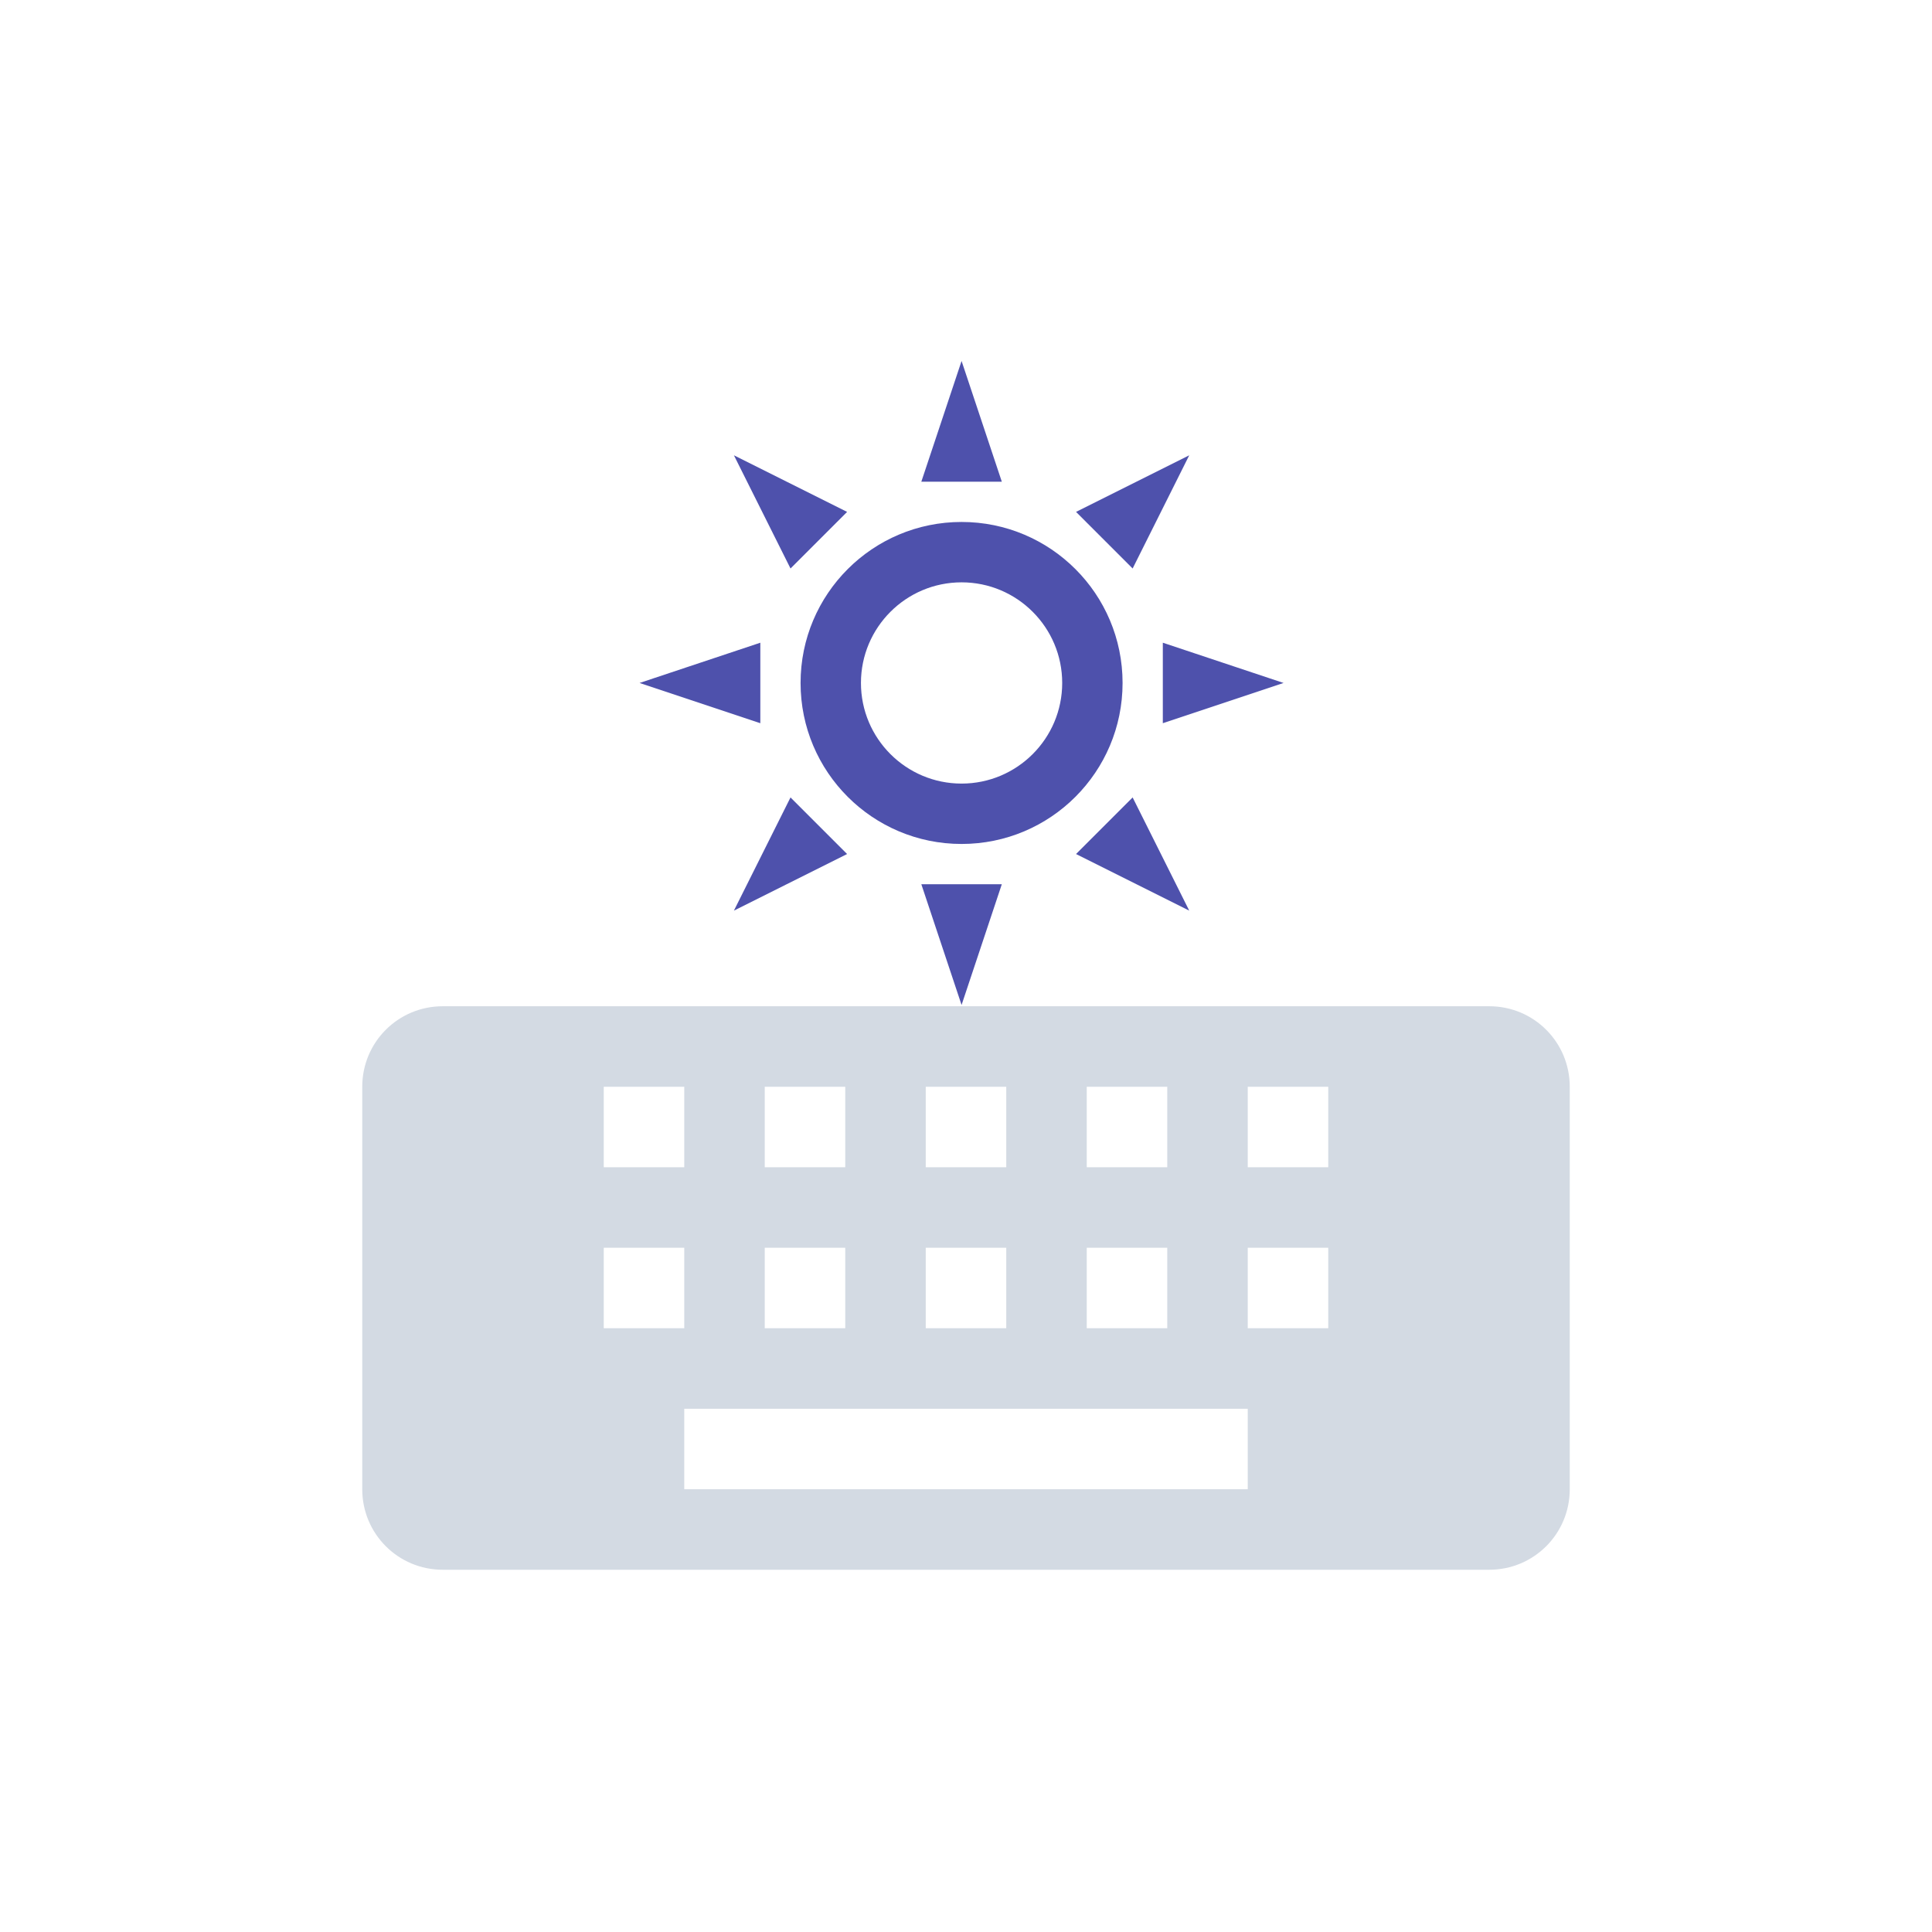
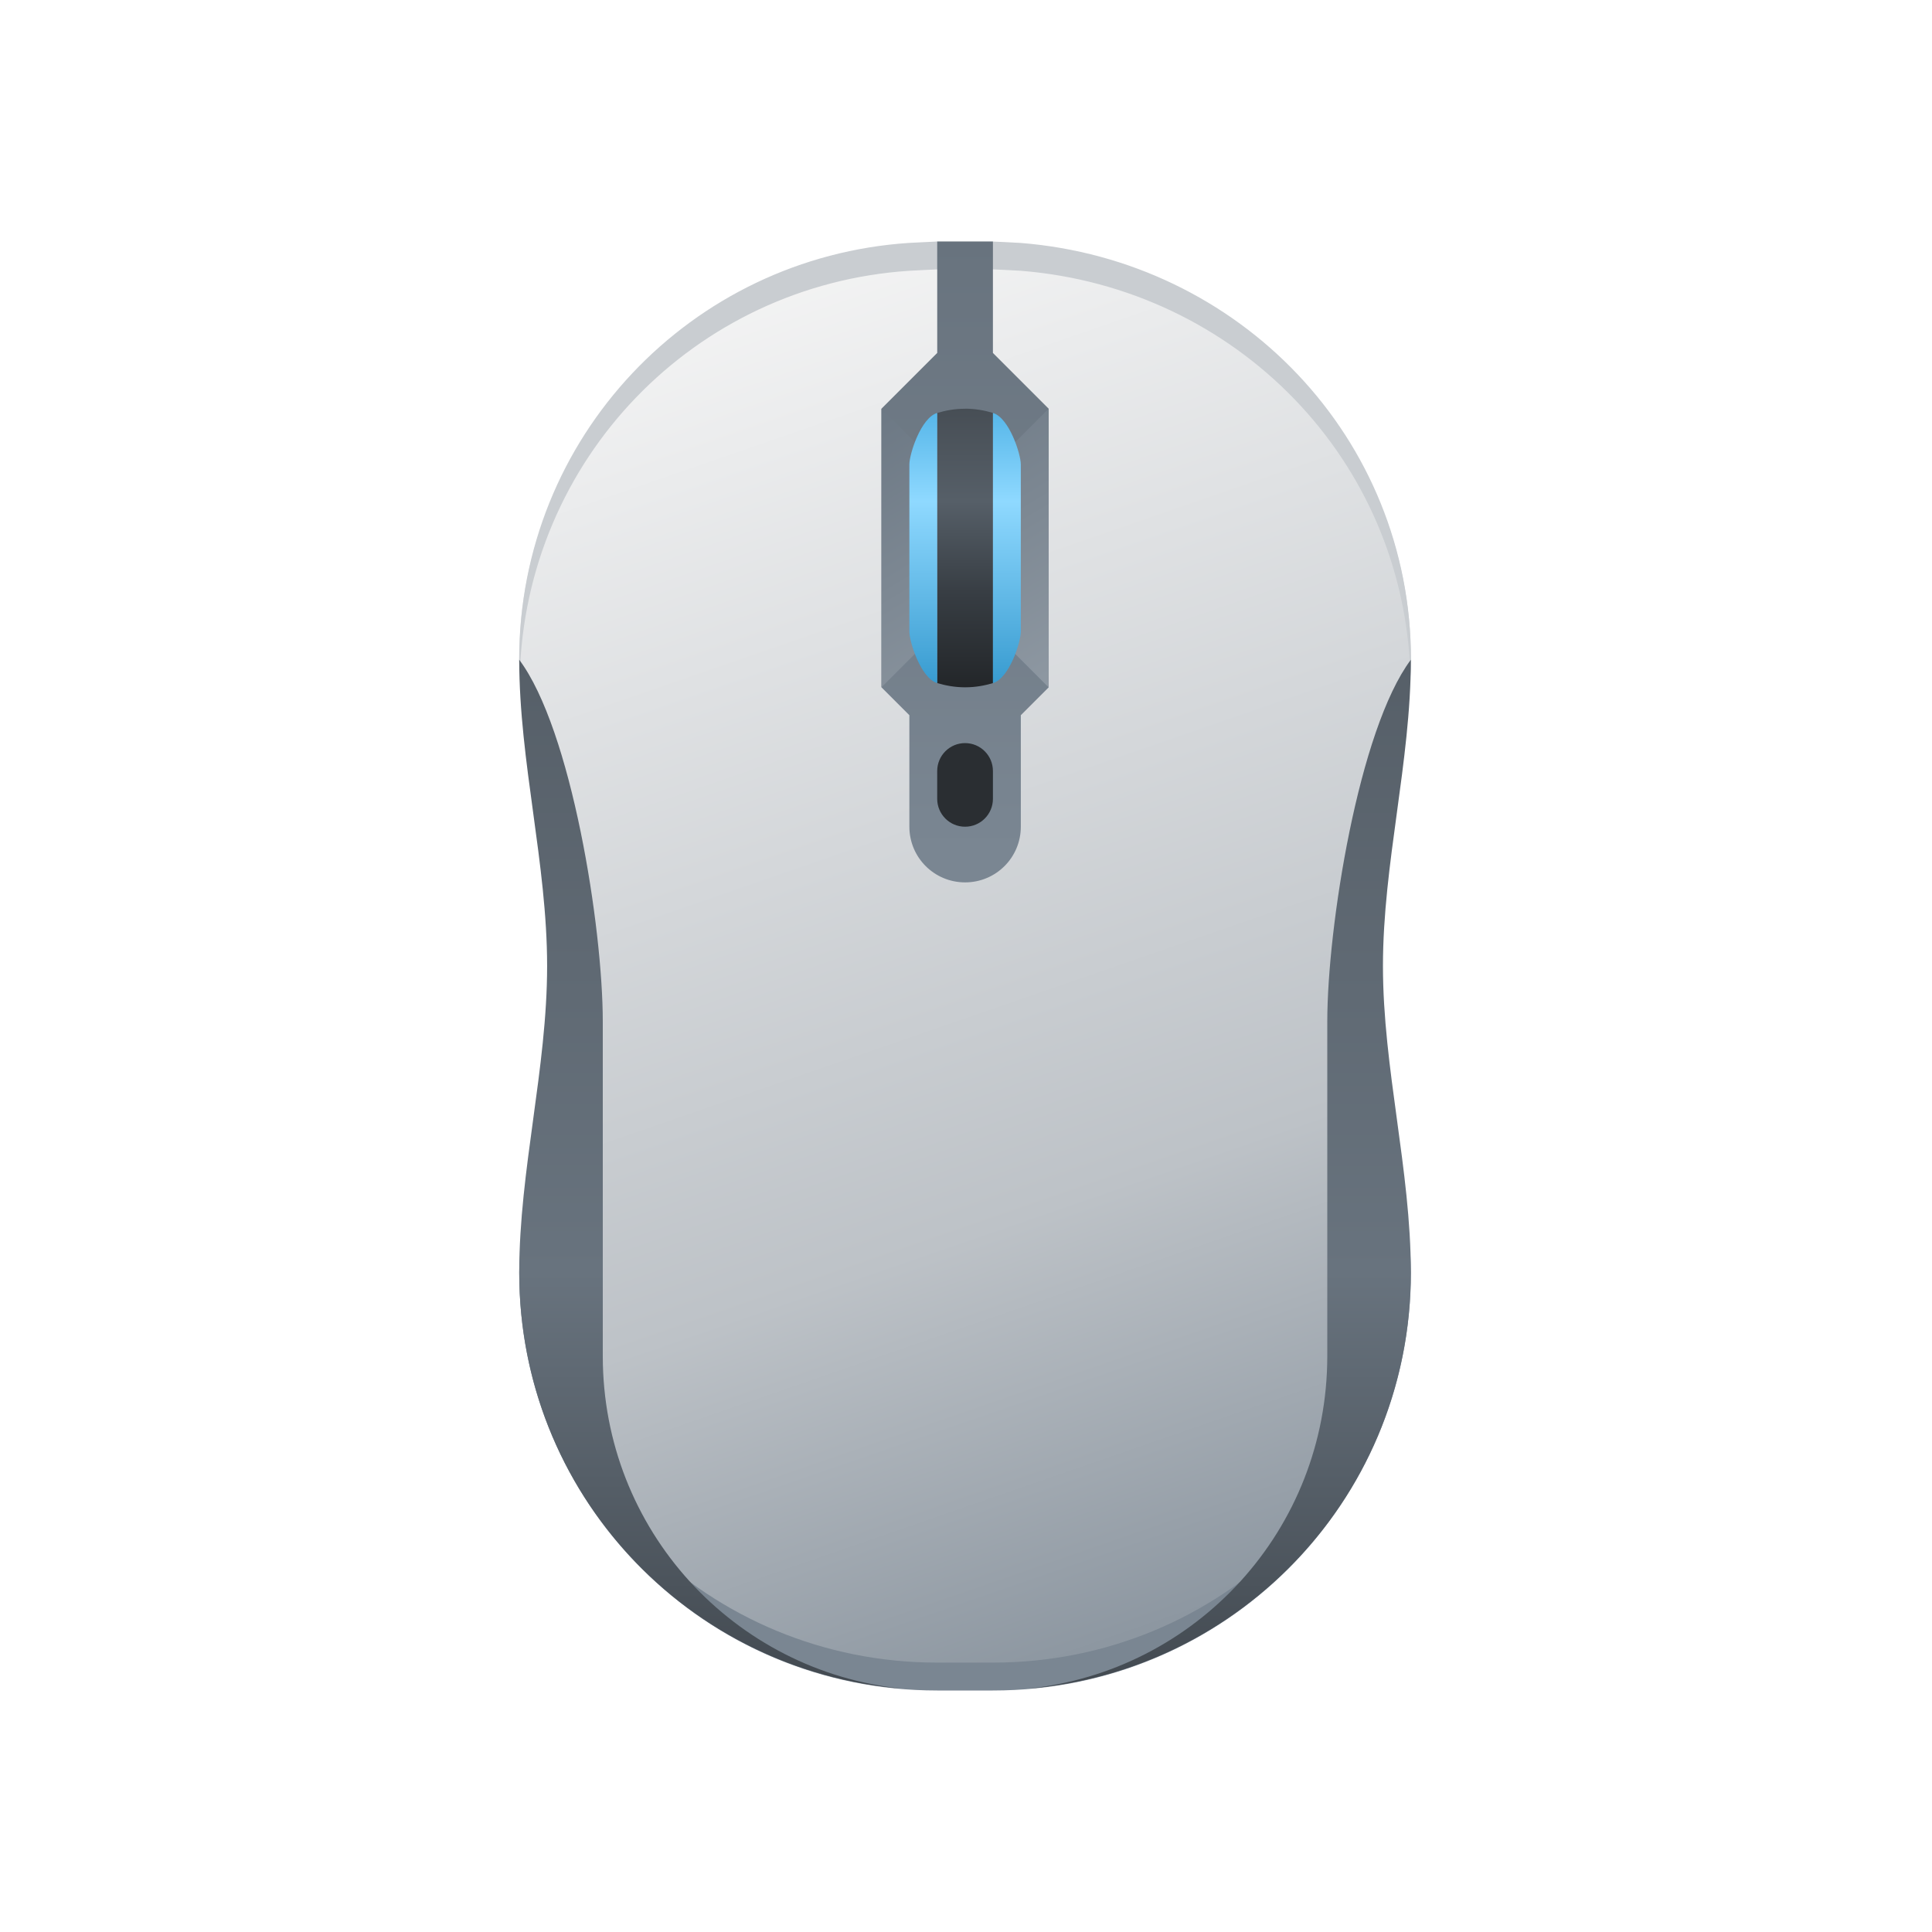
- <svg xmlns="http://www.w3.org/2000/svg" id="svg3738" height="24" width="24" version="1.1">
-   <defs id="defs8">
-     </defs>
-   <g id="input-keyboard-battery" transform="translate(0,-30)">
-     <rect transform="rotate(90)" y="6" x="30" height="24" width="24" id="rect2991-6-6" style="opacity:0.01;fill:#000000;fill-opacity:0.004;stroke:none" />
-     <path id="rect2397-7-4" style="fill:#d3dae3;fill-opacity:1;fill-rule:evenodd" d="m -10.1,43.4 c 0,-0.554 -0.446,-1 -1,-1 h -13 c -0.554,0 -1,0.446 -1,1 v 5 c 0,0.554 0.446,1 1,1 h 13 c 0.554,0 1,-0.446 1,-1 z m -3,0 v 1 h -1 v -1 z m 0,2 v 1 h -1 v -1 z m -1,2 v 1 h -7 v -1 z m -1,-4 v 1 h -1 v -1 z m 0,2 v 1 h -1 v -1 z m -2,-2 v 1 h -1 v -1 z m 0,2 v 1 h -1 v -1 z m -2,-2 v 1 h -1 v -1 z m 0,2 v 1 h -1 v -1 z m -2,-2 v 1 h -1 v -1 z m 0,2 v 1 h -1 v -1 z" />
-     <path style="fill:#4e9fac;fill-opacity:1;fill-rule:evenodd;stroke-width:0.5" d="m -13.499,39.032 -4.5,-4 v 2.5 l -3.5,-1.5 5,4 v -1.875 z" id="path3172-3-2" />
-   </g>
-   <g id="input-keyboard-brightness" transform="translate(0,-30)">
-     <rect transform="rotate(90)" y="-24" x="30" height="24" width="24" id="rect2991-6" style="opacity:0.01;fill:#000000;fill-opacity:0.004;stroke:none" />
-     <path id="rect2397-7" style="fill:#d3dae3;fill-opacity:1;fill-rule:evenodd" d="m 19.5,43.5 c 0,-0.554 -0.446,-1 -1,-1 h -13 c -0.554,0 -1,0.446 -1,1 v 5 c 0,0.554 0.446,1 1,1 h 13 c 0.554,0 1,-0.446 1,-1 z m -3,0 v 1 h -1 v -1 z m 0,2 v 1 h -1 v -1 z m -1,2 v 1 h -7 v -1 z m -1,-4 v 1 h -1 v -1 z m 0,2 v 1 h -1 v -1 z m -2,-2 v 1 h -1 v -1 z m 0,2 v 1 h -1 v -1 z m -2,-2 v 1 h -1 v -1 z m 0,2 v 1 h -1 v -1 z m -2,-2 v 1 h -1 v -1 z m 0,2 v 1 h -1 v -1 z" />
-     <path id="path4-7" d="m 11.945,34.484 -0.5,1.5 h 1 z m -2.828,1.172 0.703,1.406 0.703,-0.703 z m 5.656,0 -1.406,0.703 0.703,0.703 z m -2.828,0.828 c -1.105,0 -2,0.895 -2,2 0,1.105 0.895,2 2,2 1.105,0 2,-0.895 2,-2 0,-1.105 -0.895,-2 -2,-2 z m 0,0.75 c 0.69,0 1.25,0.56 1.25,1.25 0,0.69 -0.56,1.25 -1.25,1.25 -0.69,0 -1.25,-0.56 -1.25,-1.25 0,-0.69 0.56,-1.25 1.25,-1.25 z m -2.5,0.75 -1.5,0.5 1.5,0.5 z m 5,0 v 1 l 1.5,-0.5 z m -4.625,1.922 -0.703,1.406 1.406,-0.703 z m 4.25,0 -0.703,0.703 1.406,0.703 -0.703,-1.406 z m -2.625,1.078 0.5,1.5 0.5,-1.5 z" style="fill:#4e51ac;fill-opacity:1;stroke-width:0.667" />
-   </g>
-   <g id="input-mouse-battery" transform="translate(-30)">
-     <rect transform="rotate(90)" y="6" x="0" height="24" width="24" id="rect2991-6-4" style="opacity:0.01;fill:#000000;fill-opacity:0.004;stroke:none" />
-     <g transform="translate(-36,8)" id="layer1">
-       <g transform="translate(0,-8)" style="opacity:0.3;fill:none;stroke:#dfdbd2" id="g3195">
-         <path d="M 18.15,5.333 V 8.667" style="fill:none;stroke:#dfdbd2;stroke-width:2;stroke-linecap:round" id="path3193" />
-       </g>
-       <path d="m 17.1,-3.5 h 2 c 2.216,0 4,1.338 4,3 v 9 c 0,1.662 -1.784,3 -4,3 h -2 c -2.216,0 -4,-1.338 -4,-3 v -9 c 0,-1.662 1.784,-3 4,-3 z m 1.042,1e-6 v 4" style="fill:none;stroke:#d3dae3;stroke-linecap:round;stroke-opacity:1" id="rect2406" />
-       <path d="M 16.163,-1.754 C 15.235,-1.413 14.6,-0.756 14.6,0 v 8 c 0,1.108 1.338,2 3,2 h 1 c 1.662,0 3,-0.892 3,-2 V 0 c 0,-0.755 -0.634,-1.412 -1.561,-1.753 -0.412,-0.159 -0.439,0.122 -0.439,0.221 v 2.531 c 0,0.554 -0.446,1 -1,1 h -1 c -0.554,0 -1,-0.446 -1,-1 v -2.531 c 0,-0.199 -0.203,-0.311 -0.437,-0.222 z" style="fill:#4e9fac;fill-opacity:1;fill-rule:evenodd" id="rect3728" />
-     </g>
-     <path style="fill:#4e51ac;fill-opacity:1;fill-rule:evenodd;stroke-width:0.406" d="m -16.655,10.35 -3.25,3.656 h 2.031 l -1.219,2.844 3.25,-4.062 h -1.523 z" id="path3172-3-2-2" />
+ <svg xmlns="http://www.w3.org/2000/svg" width="32" height="32" id="svg3869" version="1.1" viewBox="0 0 32 32">
+   <defs id="defs3871">
+     <style type="text/css" id="current-color-scheme" />
+     <linearGradient id="a" gradientUnits="userSpaceOnUse" x1="41" x2="23" y1="58" y2="6" gradientTransform="matrix(0.4615384,0,0,0.4615384,1.215575,1.230767)">
+       <stop offset="0" stop-color="#848f9a" id="stop2" />
+       <stop offset=".333" stop-color="#bdc2c7" id="stop4" />
+       <stop offset="1" stop-color="#f6f6f6" id="stop6" />
+     </linearGradient>
+     <linearGradient id="d" gradientUnits="userSpaceOnUse" x1="32" x2="32" y1="6" y2="28" gradientTransform="matrix(0.4615384,0,0,0.4615384,1.215575,1.230767)">
+       <stop offset="0" stop-color="#68737e" id="stop21" />
+       <stop offset="1" stop-color="#7a8692" id="stop23" />
+     </linearGradient>
+     <linearGradient id="c" gradientTransform="matrix(-0.4615384,0,0,0.4615384,-10.32289,1.230767)" gradientUnits="userSpaceOnUse" x1="-60" x2="-54" y1="22" y2="12">
+       <stop offset="0" stop-color="#8e98a2" id="stop16" />
+       <stop offset="1" stop-color="#6c7884" id="stop18" />
+     </linearGradient>
+     <linearGradient id="e" gradientTransform="matrix(-0.4615385,0,0,0.4615385,-10.32289,1.230762)" gradientUnits="userSpaceOnUse" x1="-55" x2="-55" y1="22" y2="12">
+       <stop offset="0" stop-color="#232629" id="stop26" />
+       <stop offset=".333" stop-color="#373d43" id="stop28" />
+       <stop offset=".667" stop-color="#565f68" id="stop30" />
+       <stop offset="1" stop-color="#474e55" id="stop32" />
+     </linearGradient>
+     <linearGradient id="b" gradientTransform="matrix(-0.4615385,0,0,0.4615385,-10.32289,1.230762)" gradientUnits="userSpaceOnUse" x1="-55" x2="-55" y1="12" y2="22">
+       <stop offset="0" stop-color="#54b5e8" id="stop9" />
+       <stop offset=".333" stop-color="#8fd9ff" id="stop11" />
+       <stop offset="1" stop-color="#369acf" id="stop13" />
+     </linearGradient>
+     <linearGradient id="f" gradientUnits="userSpaceOnUse" x1="21.006" x2="21" y1="21.006" y2="58" gradientTransform="matrix(0.4615385,0,0,0.4615385,1.215574,1.230762)">
+       <stop offset="0" stop-color="#565f68" id="stop35" />
+       <stop offset=".595" stop-color="#68737e" id="stop37" />
+       <stop offset="1" stop-color="#424950" id="stop39" />
+     </linearGradient>
+     <linearGradient id="a-3" gradientUnits="userSpaceOnUse" x1="41" x2="23" y1="58" y2="6" gradientTransform="matrix(0.3076923,0,0,0.3076923,-18.92279,11.15386)">
+       <stop offset="0" stop-color="#848f9a" id="stop2-6" />
+       <stop offset=".333" stop-color="#bdc2c7" id="stop4-7" />
+       <stop offset="1" stop-color="#f6f6f6" id="stop6-5" />
+     </linearGradient>
+     <linearGradient id="d-3" gradientUnits="userSpaceOnUse" x1="32" x2="32" y1="6" y2="28" gradientTransform="matrix(0.3076923,0,0,0.3076923,-18.92279,11.15386)">
+       <stop offset="0" stop-color="#68737e" id="stop21-5" />
+       <stop offset="1" stop-color="#7a8692" id="stop23-6" />
+     </linearGradient>
+     <linearGradient id="c-2" gradientTransform="matrix(-0.3076923,0,0,0.3076923,-26.61509,11.15386)" gradientUnits="userSpaceOnUse" x1="-60" x2="-54" y1="22" y2="12">
+       <stop offset="0" stop-color="#8e98a2" id="stop16-9" />
+       <stop offset="1" stop-color="#6c7884" id="stop18-1" />
+     </linearGradient>
+     <linearGradient id="e-2" gradientTransform="matrix(-0.3076923,0,0,0.3076923,-26.61509,11.15386)" gradientUnits="userSpaceOnUse" x1="-55" x2="-55" y1="22" y2="12">
+       <stop offset="0" stop-color="#232629" id="stop26-7" />
+       <stop offset=".333" stop-color="#373d43" id="stop28-0" />
+       <stop offset=".667" stop-color="#565f68" id="stop30-9" />
+       <stop offset="1" stop-color="#474e55" id="stop32-3" />
+     </linearGradient>
+     <linearGradient id="b-6" gradientTransform="matrix(-0.3076923,0,0,0.3076923,-26.61509,11.15386)" gradientUnits="userSpaceOnUse" x1="-55" x2="-55" y1="12" y2="22">
+       <stop offset="0" stop-color="#54b5e8" id="stop9-0" />
+       <stop offset=".333" stop-color="#8fd9ff" id="stop11-6" />
+       <stop offset="1" stop-color="#369acf" id="stop13-2" />
+     </linearGradient>
+     <linearGradient id="f-6" gradientUnits="userSpaceOnUse" x1="21.006" x2="21" y1="21.006" y2="58" gradientTransform="matrix(0.3076923,0,0,0.3076923,-18.92279,11.15386)">
+       <stop offset="0" stop-color="#565f68" id="stop35-1" />
+       <stop offset=".595" stop-color="#68737e" id="stop37-8" />
+       <stop offset="1" stop-color="#424950" id="stop39-7" />
+     </linearGradient>
+   </defs>
+   <g transform="translate(-370,-620.3622)" id="22-22-input-keyboard-battery">
+     <rect style="opacity:1;fill:none" width="22" height="22" x="348" y="534.362" ry="0" id="rect15" />
+     <path style="fill:#d3dae3;fill-opacity:1;stroke:none" d="m 20,141 v 14 l 7,2 7,-2 v -5 h -1 v 2 H 21 v -10 h 8 v -1 z m 12,0 -2,5 h 2 v 3 l 2,-5 H 32 Z M 26.438,144 24,150 h 1.074 l 0.406,-1 h 3.039 l 0.406,1 H 30 l -2.439,-6 H 27.023 L 27,144.01 26.977,144 Z M 27,145.258 28.113,148 H 25.887 Z M 21,153 h 12 v 1 H 21 Z" transform="translate(332,396.3622)" id="path17" />
+   </g>
+   <g transform="translate(-392,-652.3622)" id="22-22-input-keyboard-brightness">
+     <rect ry="0" y="534.362" x="370" height="22" width="22" style="opacity:1;fill:none" id="rect20" />
+     <path style="fill:#d3dae3;fill-opacity:1;stroke:none" d="m 20,109 v 14 l 7,2 7,-2 v -9 h -1 v 6 H 21 v -10 h 8 v -1 z m 12,0 c -1.105,0 -2,0.895 -2,2 0,1.105 0.895,2 2,2 1.105,0 2,-0.895 2,-2 0,-1.105 -0.895,-2 -2,-2 z m 0,1 v 2 c -0.552,0 -1,-0.448 -1,-1 0,-0.552 0.448,-1 1,-1 z M 26.438,112 24,118 h 1.074 l 0.406,-1 h 3.039 l 0.406,1 H 30 l -2.439,-6 H 27.023 L 27,112.01 26.977,112 Z M 27,113.258 28.113,116 H 25.887 Z M 21,121 h 12 v 1 H 21 Z" transform="translate(354,428.3622)" id="path4344" />
+   </g>
+   <g id="input-keyboard-battery" transform="translate(-370,-652.3623)">
+     <rect style="opacity:1;fill:none" id="rect4378" width="32" height="32" x="370" y="556.362" ry="0" />
+     <path style="fill:#d3dae3;fill-opacity:1;stroke:none" d="m 44,132 v 20 l 10,4 10,-4 v -11 h -1 v 8 H 45 v -16 h 14 v -1 z m 18,0 -2,5 h 2 v 3 l 2,-5 H 62 Z M 53.406,136 49,146 h 1.301 l 1.322,-3 h 4.723 l 1.35,3 H 59 l -4.5,-10 z m 0.553,1.695 1.938,4.305 H 52.062 Z M 45,150 h 18 v 1 H 45 Z" transform="translate(332,428.3624)" id="rect4223" />
+   </g>
+   <g id="input-keyboard-brightness" transform="translate(-402,-684.3623)">
+     <rect ry="0" y="556.362" x="402" height="32" width="32" id="rect4266" style="opacity:1;fill:none" />
+     <path style="fill:#d3dae3;fill-opacity:1;stroke:none" d="m 44,100 v 20 l 10,4 10,-4 v -10 h -1 v 7 H 45 v -16 h 12 v -1 z m 9.406,4 L 49,114 h 1.301 l 1.322,-3 h 4.723 l 1.35,3 H 59 l -4.5,-10 z m 0.553,1.695 1.938,4.305 H 52.062 Z M 45,118 h 18 v 1 H 45 Z" transform="translate(364,460.3624)" id="path4270" />
+     <path style="fill:#9698cf;fill-opacity:1;stroke:none" d="m 100,25 c -0.277,0 -0.5,0.223 -0.5,0.5 v 1 c 0,0.277 0.223,0.5 0.5,0.5 0.277,0 0.5,-0.223 0.5,-0.5 v -1 c 0,-0.277 -0.223,-0.5 -0.5,-0.5 z m -3.182,1.318 c -0.128,0 -0.256,0.049 -0.354,0.146 -0.196,0.196 -0.196,0.511 0,0.707 l 0.707,0.707 c 0.196,0.196 0.511,0.196 0.707,0 0.196,-0.196 0.196,-0.511 0,-0.707 l -0.707,-0.707 c -0.098,-0.098 -0.226,-0.146 -0.354,-0.146 z m 6.363,0 c -0.128,0 -0.256,0.049 -0.354,0.146 l -0.707,0.707 c -0.196,0.196 -0.196,0.511 0,0.707 0.196,0.196 0.511,0.196 0.707,0 l 0.707,-0.707 c 0.196,-0.196 0.196,-0.511 0,-0.707 -0.098,-0.098 -0.226,-0.146 -0.354,-0.146 z M 100,28 c -1.105,0 -2,0.895 -2,2 0,1.105 0.895,2 2,2 1.105,0 2,-0.895 2,-2 0,-1.105 -0.895,-2 -2,-2 z m 0,1 v 2 c -0.552,0 -1,-0.448 -1,-1 0,-0.552 0.448,-1 1,-1 z m -4.5,0.5 c -0.277,0 -0.5,0.223 -0.5,0.5 0,0.277 0.223,0.5 0.5,0.5 h 1 c 0.277,0 0.5,-0.223 0.5,-0.5 0,-0.277 -0.223,-0.5 -0.5,-0.5 z m 8,0 c -0.277,0 -0.5,0.223 -0.5,0.5 0,0.277 0.223,0.5 0.5,0.5 h 1 c 0.277,0 0.5,-0.223 0.5,-0.5 0,-0.277 -0.223,-0.5 -0.5,-0.5 z m -5.975,2.475 c -0.128,0 -0.256,0.049 -0.354,0.146 l -0.707,0.707 c -0.196,0.196 -0.196,0.511 0,0.707 0.196,0.196 0.511,0.196 0.707,0 l 0.707,-0.707 c 0.196,-0.196 0.196,-0.511 0,-0.707 -0.098,-0.098 -0.226,-0.146 -0.354,-0.146 z m 4.949,0 c -0.128,0 -0.256,0.049 -0.354,0.146 -0.196,0.196 -0.196,0.511 0,0.707 l 0.707,0.707 c 0.196,0.196 0.511,0.196 0.707,0 0.196,-0.196 0.196,-0.511 0,-0.707 l -0.707,-0.707 c -0.098,-0.098 -0.226,-0.146 -0.354,-0.146 z M 100,33 c -0.277,0 -0.5,0.223 -0.5,0.5 v 1 c 0,0.277 0.223,0.5 0.5,0.5 0.277,0 0.5,-0.223 0.5,-0.5 v -1 c 0,-0.277 -0.223,-0.5 -0.5,-0.5 z" transform="translate(326,534.3622)" id="path4274" />
+   </g>
+   <g id="16-16-input-mouse-battery" transform="translate(-341,-521.3622)">
+     <path id="path4196" transform="translate(319,457.3622)" d="m -8,82 a 4,4 0 0 0 -4,4 v 4 a 4,4 0 0 0 4,4 4,4 0 0 0 4,-4 v -4 a 4,4 0 0 0 -4,-4 z m 0,1 a 3,3 0 0 1 3,3 v 4 a 3,3 0 0 1 -3,3 3,3 0 0 1 -3,-3 v -4 a 3,3 0 0 1 3,-3 z m 0,1 -2,5 h 2 v 3 l 2,-5 h -2 z" style="fill:#d3dae3;fill-opacity:1;stroke:none" />
+     <rect style="opacity:1;fill:none" id="rect4442" width="16" height="16" x="303" y="537.362" />
+   </g>
+   <g id="22-22-input-keyboard-virtual-on" transform="translate(-22,-182)">
+     <path id="path6-6" transform="translate(0,-1030.362)" d="m 2,1038.362 v 11 h 18 v -11 z m 1,1 h 7 1 8 v 1 H 3 Z m 0,2 h 16 v 7 H 15 7 3 Z m 1,1 v 1 h 2 v -1 z m 3,0 v 1 h 2 v -1 z m 3,0 v 1 h 2 v -1 z m 3,0 v 1 h 2 v -1 z m 3,0 v 1 h 2 v -1 z m -12,2 v 1 h 2 v -1 z m 3,0 v 1 h 2 v -1 z m 3,0 v 1 h 2 v -1 z m 3,0 v 1 h 2 v -1 z m 3,0 v 1 h 2 v -1 z m -12,2 v 1 h 2 v -1 z m 3,0 v 1 h 8 v -1 z m 9,0 v 1 h 2 v -1 z" style="fill:#d3dae3;fill-opacity:1;stroke:none" />
+     <path id="path8" d="M 4.5,2 A 2.5,2.5 0 0 0 2,4.5 2.5,2.5 0 0 0 4.5,7 2.5,2.5 0 0 0 7,4.5 2.5,2.5 0 0 0 4.5,2 Z" style="fill:#9698cf;fill-opacity:1;stroke:none" />
+     <rect y="0" x="0" height="22" width="22" id="rect4140" style="fill:none;fill-opacity:1;stroke:none;stroke-linejoin:bevel" />
+   </g>
+   <g transform="matrix(1.454546,0,0,1.454546,0,-192)" id="input-keyboard-virtual-on">
+     <rect style="fill:none;fill-rule:evenodd;stroke:none;stroke-width:1px;stroke-linecap:butt;stroke-linejoin:miter;stroke-opacity:1" id="rect4192" width="22" height="22" x="0" y="0" />
+     <path transform="matrix(0.6875,0,0,0.6875,-15.125,22)" style="fill:#d3dae3;fill-opacity:1;stroke:none" d="M 25,-21 V -4 H 25.5 51 v -17 z m 1,1 h 24 v 2 H 26 Z m 0,3 H 50 V -5 H 26 Z m 1,2 v 2 h 1 v -2 z m 2,0 v 2 h 2 v -2 z m 3,0 v 2 h 2 v -2 z m 3,0 v 2 h 2 v -2 z m 3,0 v 2 h 2 v -2 z m 3,0 v 2 h 2 v -2 z m 3,0 v 2 h 2 v -2 z m 3,0 v 2 h 2 v -2 z m -20,3 v 2 h 3 v -2 z m 4,0 v 2 h 2 v -2 z m 3,0 v 2 h 2 v -2 z m 3,0 v 2 h 2 v -2 z m 3,0 v 2 h 2 v -2 z m 3,0 v 2 h 2 v -2 z m 3,0 v 2 h 3 v -2 z m -19,3 v 2 h 2 v -2 z m 3,0 v 2 h 2 v -2 z m 3,0 v 2 h 10 v -2 z m 11,0 v 2 h 2 v -2 z m 3,0 v 2 h 2 v -2 z" id="path4194" />
+     <path id="path8-9" d="m 3.781,2.75 a 1.719,1.719 0 0 0 -1.719,1.719 1.719,1.719 0 0 0 1.719,1.719 1.719,1.719 0 0 0 1.719,-1.719 1.719,1.719 0 0 0 -1.719,-1.719 z" style="fill:#9698cf;fill-opacity:1;stroke:none" />
+   </g>
+   <g transform="translate(-22,-150)" id="22-22-input-keyboard-virtual-off">
+     <path style="fill:#d3dae3;fill-opacity:1;stroke:none" d="m 2,1038.362 v 11 h 18 v -11 z m 1,1 h 7 1 8 v 1 H 3 Z m 0,2 h 16 v 7 H 15 7 3 Z m 1,1 v 1 h 2 v -1 z m 3,0 v 1 h 2 v -1 z m 3,0 v 1 h 2 v -1 z m 3,0 v 1 h 2 v -1 z m 3,0 v 1 h 2 v -1 z m -12,2 v 1 h 2 v -1 z m 3,0 v 1 h 2 v -1 z m 3,0 v 1 h 2 v -1 z m 3,0 v 1 h 2 v -1 z m 3,0 v 1 h 2 v -1 z m -12,2 v 1 h 2 v -1 z m 3,0 v 1 h 8 v -1 z m 9,0 v 1 h 2 v -1 z" transform="translate(0,-1030.362)" id="path4170" />
+     <rect style="fill:none;fill-opacity:1;stroke:none;stroke-linejoin:bevel" id="rect4172" width="22" height="22" x="0" y="0" />
+   </g>
+   <g transform="matrix(1.454546,0,0,1.454546,0,-160)" id="input-keyboard-virtual-off">
+     <rect style="fill:none;fill-rule:evenodd;stroke:none;stroke-width:1px;stroke-linecap:butt;stroke-linejoin:miter;stroke-opacity:1" id="rect4176" width="22" height="22" x="0" y="0" />
+     <path transform="matrix(0.6875,0,0,0.6875,-15.125,22)" style="fill:#d3dae3;fill-opacity:1;stroke:none" d="M 25,-21 V -4 H 25.5 51 v -17 z m 1,1 h 24 v 2 H 26 Z m 0,3 H 50 V -5 H 26 Z m 1,2 v 2 h 1 v -2 z m 2,0 v 2 h 2 v -2 z m 3,0 v 2 h 2 v -2 z m 3,0 v 2 h 2 v -2 z m 3,0 v 2 h 2 v -2 z m 3,0 v 2 h 2 v -2 z m 3,0 v 2 h 2 v -2 z m 3,0 v 2 h 2 v -2 z m -20,3 v 2 h 3 v -2 z m 4,0 v 2 h 2 v -2 z m 3,0 v 2 h 2 v -2 z m 3,0 v 2 h 2 v -2 z m 3,0 v 2 h 2 v -2 z m 3,0 v 2 h 2 v -2 z m 3,0 v 2 h 3 v -2 z m -19,3 v 2 h 2 v -2 z m 3,0 v 2 h 2 v -2 z m 3,0 v 2 h 10 v -2 z m 11,0 v 2 h 2 v -2 z m 3,0 v 2 h 2 v -2 z" id="path4178" />
+   </g>
+   <g id="22-22-input-caps-on" transform="translate(21.24138,-200.7414)">
+     <rect y="146.741" x="-43.241" height="22" width="22" id="rect964" style="opacity:0.001;fill-opacity:1;stroke:none;stroke-width:0.491;stroke-linecap:round;stroke-linejoin:round;stroke-miterlimit:4;stroke-dasharray:none;stroke-opacity:1" />
+     <path id="path870" d="m -39.241,149.741 v 14 l 7,2 7,-2 v -14 z m 1,1 h 12 v 10 h -12 z m 5.438,2 -2.438,6 h 1.074 l 0.406,-1 h 3.039 l 0.406,1 h 1.074 l -2.439,-6 h -0.537 l -0.023,0.01 -0.023,-0.01 z m 0.562,1.258 1.113,2.742 h -2.227 z m -6,7.742 h 12 v 1 h -12 z" style="fill:#d3dae3;fill-opacity:1;stroke:none" />
+   </g>
+   <g id="22-22-input-num-on" transform="translate(-46,-139)">
+     <rect style="opacity:0.001;fill-opacity:1;stroke:none;stroke-width:0.491;stroke-linecap:round;stroke-linejoin:round;stroke-miterlimit:4;stroke-dasharray:none;stroke-opacity:1" id="rect972" width="22" height="22" x="24" y="117" />
+     <path id="path879" d="m 28,120 v 14 l 7,2 7,-2 v -14 z m 1,1 h 12 v 10 H 29 Z m 6,2 v 1 h -1 v 1 h 1 v 3 h -1 v 1 h 1 1 1 v -1 h -1 v -5 z m -6,9 h 12 v 1 H 29 Z" style="fill:#d3dae3;fill-opacity:1;stroke:none" />
+   </g>
+   <g id="input-caps-on" transform="translate(-19,-176)">
+     <rect y="112" x="19" height="32" width="32" id="rect978" style="opacity:0.001;fill-opacity:1;stroke:none;stroke-width:0.714;stroke-linecap:round;stroke-linejoin:round;stroke-miterlimit:4;stroke-dasharray:none;stroke-opacity:1" />
+     <path id="path880" d="m 25,116 v 20 l 10,4 10,-4 v -19 -1 h -1 z m 1,1 h 18 v 16 H 26 Z m 8.406,3 L 30,130 h 1.301 l 1.322,-3 h 4.723 l 1.35,3 H 40 l -4.5,-10 z m 0.553,1.695 L 36.896,126 H 33.062 Z M 26,134 h 18 v 1 H 26 Z" style="fill:#d3dae3;fill-opacity:1;stroke:none" />
+   </g>
+   <g id="input-num-on" transform="translate(-19,-144)">
+     <rect style="opacity:0.001;fill-opacity:1;stroke:none;stroke-width:0.714;stroke-linecap:round;stroke-linejoin:round;stroke-miterlimit:4;stroke-dasharray:none;stroke-opacity:1" id="rect984" width="32" height="32" x="19" y="112" />
+     <path id="path896" d="m 25,116 v 20 l 10,4 10,-4 v -19 -1 h -1 z m 1,1 h 18 v 16 H 26 Z m 9,3 v 2 h -2 v 1 h 2 v 6 h -2 v 1 h 5 v -1 h -2 v -9 z m -9,14 h 18 v 1 H 26 Z" style="fill:#d3dae3;fill-opacity:1;stroke:none" />
+   </g>
+   <g id="input-mouse-battery">
+     <rect style="fill:none" id="rect4378-6" width="32" height="32" x="0" y="0" ry="0" />
+     <path d="m 15.523,4.231 c 0,0 -0.374,0.018 -0.462,0.023 C 11.444,4.491 8.6,7.244 8.6,10.923 c 0,0 0.923,3.385 0.923,5.077 0,1.692 -0.462,3.378 -0.462,5.077 0,3.835 2.626,6.692 6.462,6.692 h 0.923 c 3.835,0 6.462,-2.857 6.462,-6.692 0,-1.699 -0.462,-3.385 -0.462,-5.077 0,-1.692 0.923,-3.378 0.923,-5.077 0,-3.679 -2.848,-6.381 -6.462,-6.669 -0.102,-0.008 -0.462,-0.023 -0.462,-0.023 v 2.539 h -0.923 z" fill="url(#a)" fill-rule="evenodd" id="path42" style="fill:url(#a);stroke-width:0.462" />
+     <path d="m 15.523,4 c 0,0 -0.374,0.018 -0.462,0.023 -3.617,0.237 -6.462,3.22 -6.462,6.9 0,0.093 0.006,0.186 0.009,0.279 0.093,-3.594 2.896,-6.484 6.453,-6.717 0.088,-0.006 0.462,-0.023 0.462,-0.023 h 0.923 c 0,0 0.36,0.015 0.462,0.023 3.553,0.283 6.359,3.125 6.453,6.718 0.003,-0.093 0.009,-0.186 0.009,-0.279 0,-3.679 -2.848,-6.612 -6.462,-6.9 -0.102,-0.008 -0.462,-0.023 -0.462,-0.023 z" fill="#c9cdd1" id="path44" style="stroke-width:0.462" />
+     <path d="m 15.523,4 v 1.846 l -0.923,0.923 v 4.615 l 0.462,0.462 v 1.846 c 0,0.511 0.412,0.923 0.923,0.923 0.511,0 0.923,-0.412 0.923,-0.923 V 11.846 L 17.369,11.385 V 6.769 L 16.446,5.846 V 4 Z" fill="url(#d)" id="path46" style="fill:url(#d);stroke-width:0.462" />
+     <path d="M 8.609,20.791 C 8.606,20.886 8.6,20.982 8.6,21.077 c 0,3.835 3.088,6.923 6.923,6.923 h 0.923 c 3.835,0 6.923,-3.088 6.923,-6.923 0,-0.095 -0.006,-0.19 -0.009,-0.286 -0.094,3.753 -3.138,6.747 -6.914,6.747 H 15.523 c -3.776,0 -6.82,-2.995 -6.914,-6.747 z" fill="#7a8692" fill-rule="evenodd" id="path48" style="stroke-width:0.462" />
+     <path d="M 17.369,6.769 V 11.385 L 16.446,10.462 V 7.692 Z m -2.769,0 0.923,0.923 v 2.769 l -0.923,0.923 z" fill="url(#c)" id="path50" style="fill:url(#c);stroke-width:0.462" />
+     <rect fill="#2a2e32" height="1.385" rx="0.462" width="0.923" x="15.523" y="12.308" id="rect52" style="fill:#2a2e32;fill-opacity:1;fill-rule:evenodd;stroke-width:0.462" />
+     <path d="m 15.985,6.769 c 0.172,0 0.324,0.03 0.462,0.07 v 4.475 c -0.138,0.041 -0.289,0.07 -0.462,0.07 -0.172,0 -0.324,-0.03 -0.462,-0.07 V 6.84 c 0.138,-0.041 0.289,-0.07 0.462,-0.07 z" fill="url(#e)" id="path54" style="fill:url(#e);fill-rule:evenodd;stroke-width:0.462" />
+     <path d="m 16.446,6.84 c 0.271,0.08 0.462,0.683 0.462,0.853 v 2.769 c 0,0.17 -0.19,0.773 -0.462,0.853 z m -0.923,0 V 11.314 C 15.252,11.234 15.062,10.631 15.062,10.462 V 7.692 c 0,-0.17 0.19,-0.773 0.462,-0.853 z" fill="url(#b)" id="path56" style="fill:url(#b);fill-rule:evenodd;stroke-width:0.462" />
+     <path d="m 8.6,10.926 c 4.62e-4,1.698 0.462,3.376 0.462,5.074 0,1.698 -0.461,3.376 -0.462,5.074 v 0.003 c 0,3.643 2.788,6.606 6.355,6.894 -2.8,-0.283 -4.971,-2.633 -4.971,-5.51 v -5.538 c 0,-1.562 -0.518,-4.841 -1.385,-5.997 z m 14.769,0 c -0.866,1.156 -1.385,4.435 -1.385,5.997 v 5.538 c 0,2.877 -2.171,5.227 -4.971,5.51 3.567,-0.288 6.355,-3.251 6.355,-6.894 v -0.003 c -5.08e-4,-1.698 -0.462,-3.376 -0.462,-5.074 0,-1.698 0.461,-3.376 0.462,-5.074 z" fill="url(#f)" stroke-width="0.462" id="path58" style="fill:url(#f);fill-rule:evenodd" />
+   </g>
+   <g id="22-22-input-mouse-battery">
+     <rect style="fill:none" width="22" height="22" x="-22" y="10" ry="0" id="rect8" />
+     <path style="fill:#9698cf;fill-opacity:1;stroke:none" d="m -17,13 -2,5 h 2 v 3 l 2,-5 h -2 z" id="path12" />
+     <path d="m -9.384,13.154 c 0,0 -0.249,0.012 -0.308,0.016 -2.412,0.158 -4.308,1.993 -4.308,4.446 0,0 0.615,2.256 0.615,3.385 0,1.128 -0.308,2.252 -0.308,3.385 0,2.557 1.751,4.462 4.308,4.462 h 0.615 c 2.557,0 4.308,-1.905 4.308,-4.462 0,-1.133 -0.308,-2.256 -0.308,-3.385 0,-1.128 0.615,-2.252 0.615,-3.385 0,-2.453 -1.899,-4.254 -4.308,-4.446 -0.068,-0.006 -0.308,-0.016 -0.308,-0.016 v 1.692 h -0.615 z" fill="url(#a)" fill-rule="evenodd" id="path42-9" style="fill:url(#a-3);stroke-width:0.308" />
+     <path d="m -9.384,13 c 0,0 -0.249,0.012 -0.308,0.016 -2.412,0.158 -4.308,2.147 -4.308,4.6 0,0.062 0.004,0.124 0.007,0.186 0.062,-2.396 1.931,-4.322 4.302,-4.478 0.059,-0.004 0.308,-0.016 0.308,-0.016 h 0.615 c 0,0 0.24,0.01 0.308,0.016 2.369,0.189 4.24,2.083 4.302,4.478 0.003,-0.062 0.007,-0.124 0.007,-0.186 0,-2.453 -1.899,-4.408 -4.308,-4.6 -0.068,-0.006 -0.308,-0.016 -0.308,-0.016 z" fill="#c9cdd1" id="path44-2" style="stroke-width:0.308" />
+     <path d="m -9.384,13 v 1.231 l -0.615,0.615 v 3.077 l 0.308,0.308 v 1.231 c 0,0.341 0.274,0.615 0.615,0.615 0.341,0 0.615,-0.274 0.615,-0.615 v -1.231 l 0.308,-0.308 v -3.077 l -0.615,-0.615 v -1.231 z" fill="url(#d)" id="path46-0" style="fill:url(#d-3);stroke-width:0.308" />
+     <path d="M -13.994,24.194 C -13.996,24.258 -14,24.321 -14,24.385 c 0,2.557 2.058,4.615 4.615,4.615 h 0.615 c 2.557,0 4.615,-2.058 4.615,-4.615 0,-0.064 -0.004,-0.127 -0.007,-0.19 -0.062,2.502 -2.092,4.498 -4.609,4.498 h -0.615 c -2.517,0 -4.547,-1.996 -4.609,-4.498 z" fill="#7a8692" fill-rule="evenodd" id="path48-2" style="stroke-width:0.308" />
+     <path d="m -8.154,14.846 v 3.077 l -0.615,-0.615 v -1.846 z m -1.846,0 0.615,0.615 v 1.846 l -0.615,0.615 z" fill="url(#c)" id="path50-3" style="fill:url(#c-2);stroke-width:0.308" />
+     <rect fill="#2a2e32" height="0.923" rx="0.308" width="0.615" x="-9.384" y="18.538" id="rect52-5" style="fill:#2a2e32;fill-opacity:1;fill-rule:evenodd;stroke-width:0.308" />
+     <path d="m -9.077,14.846 c 0.115,0 0.216,0.02 0.308,0.047 v 2.983 c -0.092,0.027 -0.193,0.047 -0.308,0.047 -0.115,0 -0.216,-0.02 -0.308,-0.047 V 14.893 c 0.092,-0.027 0.193,-0.047 0.308,-0.047 z" fill="url(#e)" id="path54-9" style="fill:url(#e-2);fill-rule:evenodd;stroke-width:0.308" />
+     <path d="m -8.769,14.893 c 0.181,0.053 0.308,0.455 0.308,0.569 v 1.846 c 0,0.113 -0.127,0.515 -0.308,0.569 z m -0.615,0 v 2.983 c -0.181,-0.053 -0.308,-0.455 -0.308,-0.569 v -1.846 c 0,-0.113 0.127,-0.515 0.308,-0.569 z" fill="url(#b)" id="path56-2" style="fill:url(#b-6);fill-rule:evenodd;stroke-width:0.308" />
+     <path d="m -14,17.617 c 3.08e-4,1.132 0.308,2.251 0.308,3.383 0,1.132 -0.307,2.251 -0.308,3.383 v 0.002 c 0,2.429 1.859,4.404 4.237,4.596 -1.866,-0.188 -3.314,-1.755 -3.314,-3.673 v -3.692 c 0,-1.041 -0.346,-3.228 -0.923,-3.998 z m 9.846,0 c -0.578,0.771 -0.923,2.957 -0.923,3.998 v 3.692 c 0,1.918 -1.447,3.485 -3.314,3.673 2.378,-0.192 4.237,-2.167 4.237,-4.596 v -0.002 c -3.385e-4,-1.132 -0.308,-2.251 -0.308,-3.383 0,-1.132 0.307,-2.251 0.308,-3.383 z" fill="url(#f)" stroke-width="0.308" id="path58-2" style="fill:url(#f-6);fill-rule:evenodd" />
+   </g>
+   <g id="input-keyboard" transform="translate(-22,-214)">
+     <rect style="fill:none;fill-rule:evenodd;stroke:none;stroke-width:1.455px;stroke-linecap:butt;stroke-linejoin:miter;stroke-opacity:1" id="rect4196" width="32" height="32" x="22" y="-10" />
+     <path d="M 48.185,3.285 H 38.416 V 2.899 c 0,-1.237 -1.005,-2.242 -2.243,-2.242 h -3.42 c -0.776,0 -1.41,-0.634 -1.41,-1.41 0,-0.776 0.634,-1.41 1.41,-1.41 H 46.332 V -3 H 32.754 c -1.237,0 -2.242,1.005 -2.242,2.243 0,1.237 1.005,2.242 2.242,2.242 h 3.42 c 0.776,0 1.41,0.634 1.41,1.41 V 3.281 H 27.815 C 26.814,3.285 26,4.099 26,5.1 v 9.03 c 0,1.001 0.814,1.815 1.815,1.815 h 20.37 c 1.001,0 1.815,-0.814 1.815,-1.815 V 5.1 C 50,4.099 49.186,3.285 48.185,3.285 Z m 1.065,10.845 c 0,0.589 -0.476,1.065 -1.065,1.065 h -20.37 c -0.589,0 -1.065,-0.48 -1.065,-1.065 v -9.03 c 0,-0.585 0.476,-1.065 1.065,-1.065 h 20.37 c 0.589,0 1.065,0.476 1.065,1.065 z" id="path2" style="fill:#d3dae3;fill-opacity:1;stroke-width:0.375" />
+     <rect x="27.815" y="5.1" width="1.511" height="1.511" id="rect4" style="fill:#eff0f1;fill-opacity:1;stroke-width:0.375" />
+     <rect x="30.174" y="5.1" width="1.511" height="1.511" id="rect6" style="fill:#eff0f1;fill-opacity:1;stroke-width:0.375" />
+     <rect x="32.529" y="5.1" width="1.511" height="1.511" id="rect8-3" style="fill:#eff0f1;fill-opacity:1;stroke-width:0.375" />
+     <rect x="34.887" y="5.1" width="1.511" height="1.511" id="rect10" style="fill:#eff0f1;fill-opacity:1;stroke-width:0.375" />
+     <rect x="37.242" y="5.1" width="1.511" height="1.511" id="rect12" style="fill:#eff0f1;fill-opacity:1;stroke-width:0.375" />
+     <rect x="39.601" y="5.1" width="1.511" height="1.511" id="rect14" style="fill:#eff0f1;fill-opacity:1;stroke-width:0.375" />
+     <rect x="41.96" y="5.1" width="1.511" height="1.511" id="rect16" style="fill:#eff0f1;fill-opacity:1;stroke-width:0.375" />
+     <rect x="44.315" y="5.1" width="1.511" height="1.511" id="rect18" style="fill:#eff0f1;fill-opacity:1;stroke-width:0.375" />
+     <rect x="27.815" y="7.605" width="3.87" height="1.511" id="rect20-6" style="fill:#eff0f1;fill-opacity:1;stroke-width:0.375" />
+     <rect x="32.529" y="7.605" width="1.511" height="1.511" id="rect22" style="fill:#eff0f1;fill-opacity:1;stroke-width:0.375" />
+     <rect x="34.887" y="7.605" width="1.511" height="1.511" id="rect24" style="fill:#eff0f1;fill-opacity:1;stroke-width:0.375" />
+     <rect x="37.242" y="7.605" width="1.511" height="1.511" id="rect26" style="fill:#eff0f1;fill-opacity:1;stroke-width:0.375" />
+     <rect x="39.601" y="7.605" width="1.511" height="1.511" id="rect28" style="fill:#eff0f1;fill-opacity:1;stroke-width:0.375" />
+     <rect x="41.96" y="7.605" width="1.511" height="1.511" id="rect30" style="fill:#eff0f1;fill-opacity:1;stroke-width:0.375" />
+     <rect x="44.315" y="7.605" width="1.511" height="1.511" id="rect32" style="fill:#eff0f1;fill-opacity:1;stroke-width:0.375" />
+     <rect x="27.815" y="10.11" width="6.225" height="1.511" id="rect34" style="fill:#eff0f1;fill-opacity:1;stroke-width:0.375" />
+     <rect x="34.887" y="10.11" width="1.511" height="1.511" id="rect36" style="fill:#eff0f1;fill-opacity:1;stroke-width:0.375" />
+     <rect x="37.242" y="10.11" width="1.511" height="1.511" id="rect38" style="fill:#eff0f1;fill-opacity:1;stroke-width:0.375" />
+     <rect x="39.601" y="10.11" width="1.511" height="1.511" id="rect40" style="fill:#eff0f1;fill-opacity:1;stroke-width:0.375" />
+     <rect x="41.96" y="10.11" width="1.511" height="1.511" id="rect42" style="fill:#eff0f1;fill-opacity:1;stroke-width:0.375" />
+     <rect x="44.315" y="10.11" width="1.511" height="1.511" id="rect44" style="fill:#eff0f1;fill-opacity:1;stroke-width:0.375" />
+     <rect x="27.815" y="12.619" width="1.511" height="1.511" id="rect46" style="fill:#eff0f1;fill-opacity:1;stroke-width:0.375" />
+     <rect x="32.529" y="12.619" width="10.942" height="1.511" id="rect48" style="fill:#9698cf;fill-opacity:1;stroke-width:0.375" />
+     <rect x="44.315" y="12.619" width="1.511" height="1.511" id="rect50" style="fill:#eff0f1;fill-opacity:1;stroke-width:0.375" />
+     <rect x="46.674" y="5.1" width="1.511" height="1.511" id="rect52-7" style="fill:#eff0f1;fill-opacity:1;stroke-width:0.375" />
+     <rect x="46.674" y="7.605" width="1.511" height="1.511" id="rect54" style="fill:#eff0f1;fill-opacity:1;stroke-width:0.375" />
+     <rect x="46.674" y="10.11" width="1.511" height="1.511" id="rect56" style="fill:#eff0f1;fill-opacity:1;stroke-width:0.375" />
+     <rect x="46.674" y="12.619" width="1.511" height="1.511" id="rect58" style="fill:#eff0f1;fill-opacity:1;stroke-width:0.375" />
+     <rect x="30.174" y="12.619" width="1.511" height="1.511" id="rect60" style="fill:#eff0f1;fill-opacity:1;stroke-width:0.375" />
+   </g>
+   <g id="22-22-input-keyboard" transform="translate(-22,-214)">
+     <rect y="0" x="0" height="22" width="22" id="rect4147" style="fill:none;fill-rule:evenodd;stroke:none;stroke-width:1px;stroke-linecap:butt;stroke-linejoin:miter;stroke-opacity:1" />
+     <path d="M 17.79,8.89 H 11.278 V 8.633 c 0,-0.825 -0.67,-1.495 -1.495,-1.495 h -2.28 c -0.517,0 -0.94,-0.422 -0.94,-0.94 0,-0.517 0.423,-0.94 0.94,-0.94 H 16.555 V 4.7 H 7.502 c -0.825,0 -1.495,0.67 -1.495,1.495 0,0.825 0.67,1.495 1.495,1.495 h 2.28 c 0.518,0 0.94,0.422 0.94,0.94 V 8.888 H 4.21 C 3.542,8.89 3,9.433 3,10.1 v 6.02 c 0,0.667 0.542,1.21 1.21,1.21 h 13.58 c 0.668,0 1.21,-0.542 1.21,-1.21 v -6.02 c 0,-0.667 -0.542,-1.21 -1.21,-1.21 z m 0.71,7.23 c 0,0.393 -0.318,0.71 -0.71,0.71 H 4.21 c -0.392,0 -0.71,-0.32 -0.71,-0.71 v -6.02 c 0,-0.39 0.318,-0.71 0.71,-0.71 h 13.58 c 0.392,0 0.71,0.318 0.71,0.71 z" id="path2-3" style="fill:#d3dae3;fill-opacity:1;stroke-width:0.25" />
+     <rect x="4.21" y="10.1" width="1.008" height="1.008" id="rect4-6" style="fill:#eff0f1;fill-opacity:1;stroke-width:0.25" />
+     <rect x="5.782" y="10.1" width="1.008" height="1.008" id="rect6-7" style="fill:#eff0f1;fill-opacity:1;stroke-width:0.25" />
+     <rect x="7.353" y="10.1" width="1.008" height="1.008" id="rect8-5" style="fill:#eff0f1;fill-opacity:1;stroke-width:0.25" />
+     <rect x="8.925" y="10.1" width="1.008" height="1.008" id="rect10-3" style="fill:#eff0f1;fill-opacity:1;stroke-width:0.25" />
+     <rect x="10.495" y="10.1" width="1.008" height="1.008" id="rect12-5" style="fill:#eff0f1;fill-opacity:1;stroke-width:0.25" />
+     <rect x="12.068" y="10.1" width="1.008" height="1.008" id="rect14-6" style="fill:#eff0f1;fill-opacity:1;stroke-width:0.25" />
+     <rect x="13.64" y="10.1" width="1.008" height="1.008" id="rect16-2" style="fill:#eff0f1;fill-opacity:1;stroke-width:0.25" />
+     <rect x="15.21" y="10.1" width="1.008" height="1.008" id="rect18-9" style="fill:#eff0f1;fill-opacity:1;stroke-width:0.25" />
+     <rect x="4.21" y="11.77" width="2.58" height="1.008" id="rect20-1" style="fill:#eff0f1;fill-opacity:1;stroke-width:0.25" />
+     <rect x="7.353" y="11.77" width="1.008" height="1.008" id="rect22-2" style="fill:#eff0f1;fill-opacity:1;stroke-width:0.25" />
+     <rect x="8.925" y="11.77" width="1.008" height="1.008" id="rect24-7" style="fill:#eff0f1;fill-opacity:1;stroke-width:0.25" />
+     <rect x="10.495" y="11.77" width="1.008" height="1.008" id="rect26-0" style="fill:#eff0f1;fill-opacity:1;stroke-width:0.25" />
+     <rect x="12.068" y="11.77" width="1.008" height="1.008" id="rect28-9" style="fill:#eff0f1;fill-opacity:1;stroke-width:0.25" />
+     <rect x="13.64" y="11.77" width="1.008" height="1.008" id="rect30-3" style="fill:#eff0f1;fill-opacity:1;stroke-width:0.25" />
+     <rect x="15.21" y="11.77" width="1.008" height="1.008" id="rect32-6" style="fill:#eff0f1;fill-opacity:1;stroke-width:0.25" />
+     <rect x="4.21" y="13.44" width="4.15" height="1.008" id="rect34-0" style="fill:#eff0f1;fill-opacity:1;stroke-width:0.25" />
+     <rect x="8.925" y="13.44" width="1.008" height="1.008" id="rect36-6" style="fill:#eff0f1;fill-opacity:1;stroke-width:0.25" />
+     <rect x="10.495" y="13.44" width="1.008" height="1.008" id="rect38-2" style="fill:#eff0f1;fill-opacity:1;stroke-width:0.25" />
+     <rect x="12.068" y="13.44" width="1.008" height="1.008" id="rect40-6" style="fill:#eff0f1;fill-opacity:1;stroke-width:0.25" />
+     <rect x="13.64" y="13.44" width="1.008" height="1.008" id="rect42-1" style="fill:#eff0f1;fill-opacity:1;stroke-width:0.25" />
+     <rect x="15.21" y="13.44" width="1.008" height="1.008" id="rect44-8" style="fill:#eff0f1;fill-opacity:1;stroke-width:0.25" />
+     <rect x="4.21" y="15.112" width="1.008" height="1.008" id="rect46-7" style="fill:#eff0f1;fill-opacity:1;stroke-width:0.25" />
+     <rect x="7.353" y="15.112" width="7.295" height="1.008" id="rect48-9" style="fill:#9698cf;fill-opacity:1;stroke-width:0.25" />
+     <rect x="15.21" y="15.112" width="1.008" height="1.008" id="rect50-2" style="fill:#eff0f1;fill-opacity:1;stroke-width:0.25" />
+     <rect x="16.782" y="10.1" width="1.008" height="1.008" id="rect52-0" style="fill:#eff0f1;fill-opacity:1;stroke-width:0.25" />
+     <rect x="16.782" y="11.77" width="1.008" height="1.008" id="rect54-2" style="fill:#eff0f1;fill-opacity:1;stroke-width:0.25" />
+     <rect x="16.782" y="13.44" width="1.008" height="1.008" id="rect56-3" style="fill:#eff0f1;fill-opacity:1;stroke-width:0.25" />
+     <rect x="16.782" y="15.112" width="1.008" height="1.008" id="rect58-7" style="fill:#eff0f1;fill-opacity:1;stroke-width:0.25" />
+     <rect x="5.782" y="15.112" width="1.008" height="1.008" id="rect60-5" style="fill:#eff0f1;fill-opacity:1;stroke-width:0.25" />
  </g>
</svg>
